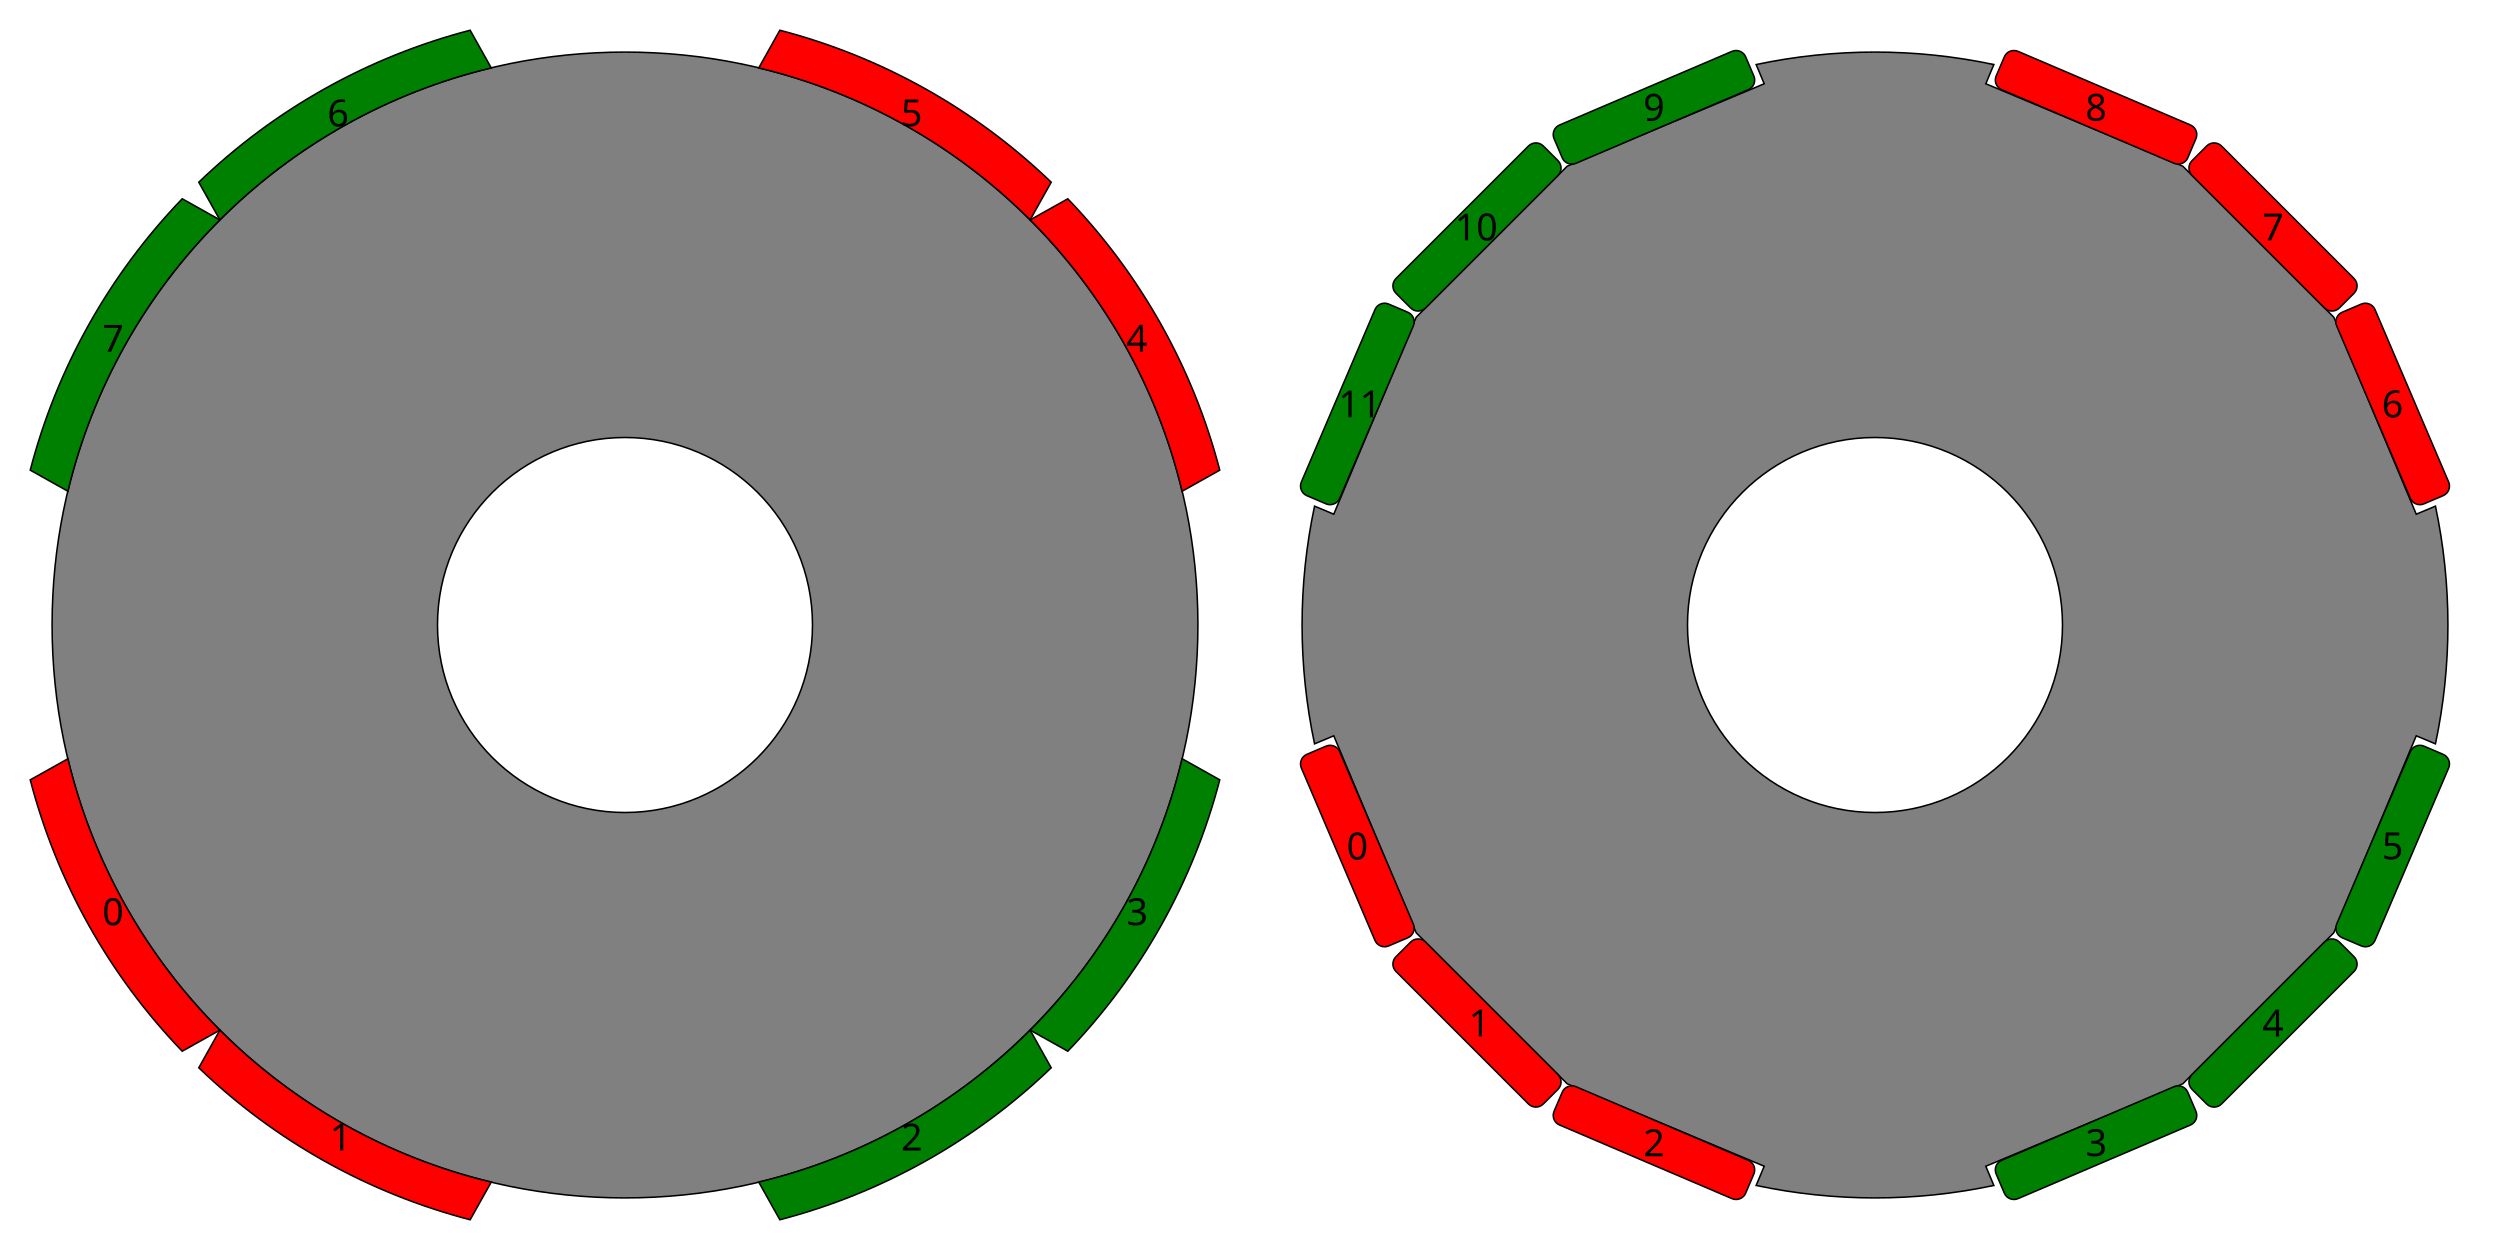
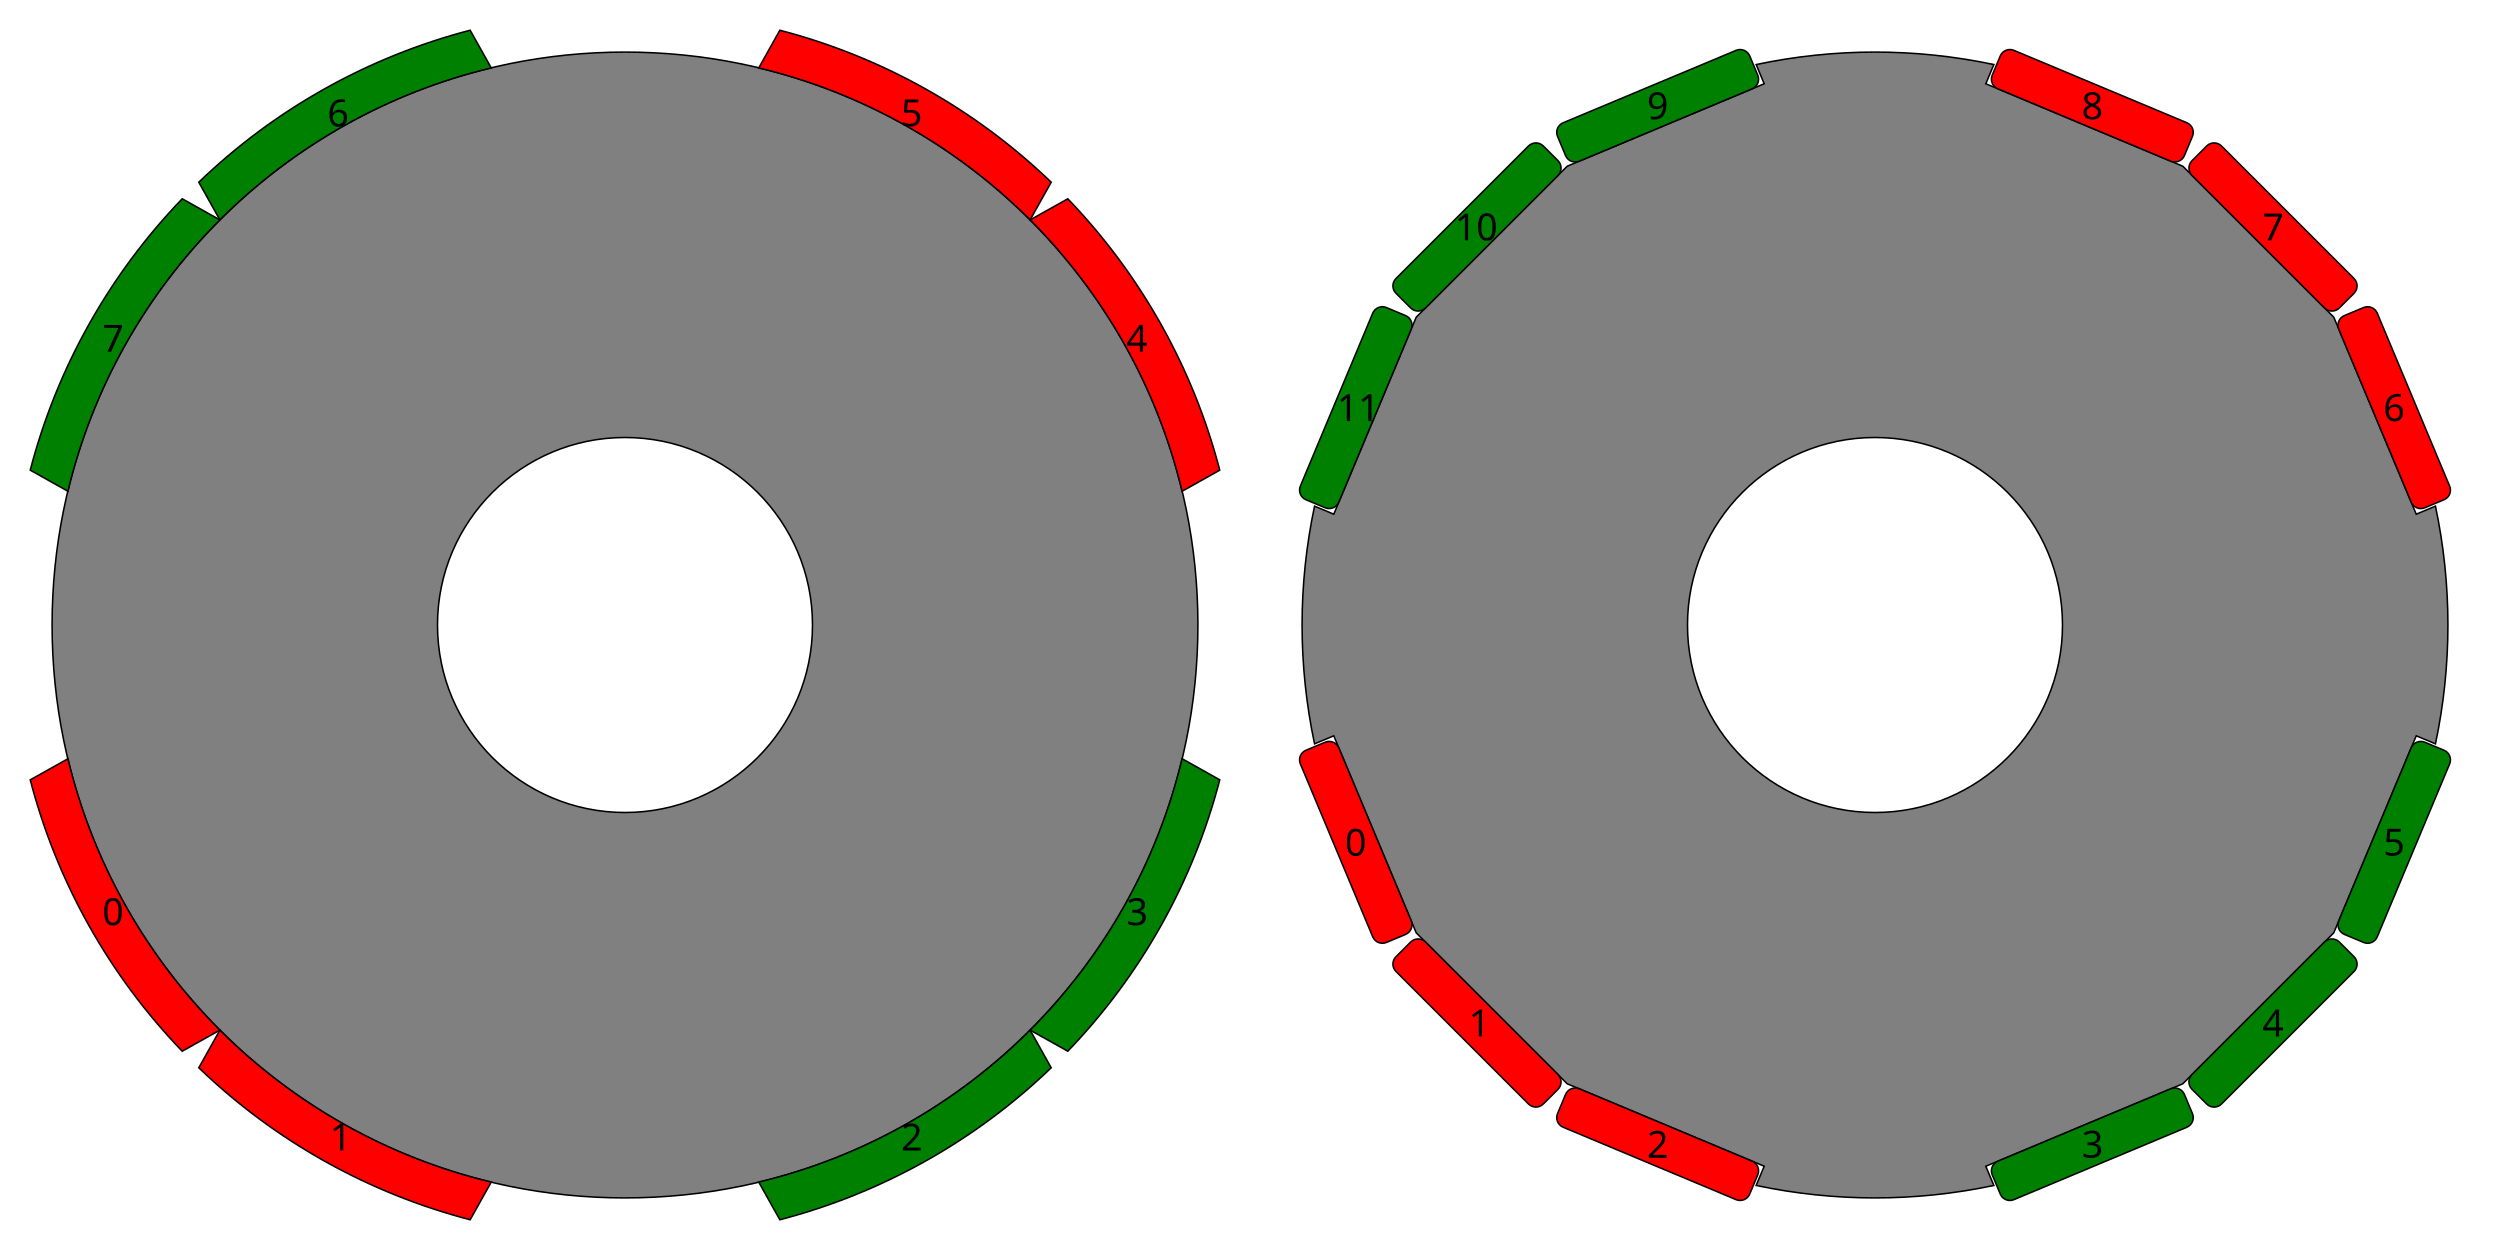
<svg xmlns="http://www.w3.org/2000/svg" xmlns:xlink="http://www.w3.org/1999/xlink" width="800" height="400" viewBox="0 0 800 400">
  <defs>
    <g>
      <g id="glyph-0-0">
        <path d="M 6.281 -4.297 C 6.281 -3.379 6.18 -2.586 5.984 -1.922 C 5.797 -1.266 5.492 -0.758 5.078 -0.406 C 4.66 -0.051 4.109 0.125 3.422 0.125 C 2.453 0.125 1.738 -0.266 1.281 -1.047 C 0.82 -1.828 0.594 -2.91 0.594 -4.297 C 0.594 -5.223 0.688 -6.016 0.875 -6.672 C 1.062 -7.328 1.363 -7.828 1.781 -8.172 C 2.195 -8.523 2.742 -8.703 3.422 -8.703 C 4.379 -8.703 5.094 -8.316 5.562 -7.547 C 6.039 -6.773 6.281 -5.691 6.281 -4.297 Z M 1.641 -4.297 C 1.641 -3.117 1.773 -2.238 2.047 -1.656 C 2.316 -1.07 2.773 -0.781 3.422 -0.781 C 4.055 -0.781 4.508 -1.066 4.781 -1.641 C 5.062 -2.223 5.203 -3.109 5.203 -4.297 C 5.203 -5.461 5.062 -6.336 4.781 -6.922 C 4.508 -7.504 4.055 -7.797 3.422 -7.797 C 2.773 -7.797 2.316 -7.504 2.047 -6.922 C 1.773 -6.336 1.641 -5.461 1.641 -4.297 Z M 1.641 -4.297 " />
      </g>
      <g id="glyph-0-1">
        <path d="M 4.266 0 L 3.234 0 L 3.234 -5.984 C 3.234 -6.328 3.234 -6.602 3.234 -6.812 C 3.242 -7.02 3.258 -7.238 3.281 -7.469 C 3.145 -7.332 3.023 -7.223 2.922 -7.141 C 2.816 -7.055 2.688 -6.941 2.531 -6.797 L 1.625 -6.062 L 1.062 -6.766 L 3.391 -8.562 L 4.266 -8.562 Z M 4.266 0 " />
      </g>
      <g id="glyph-0-2">
        <path d="M 6.234 0 L 0.578 0 L 0.578 -0.875 L 2.812 -3.141 C 3.25 -3.578 3.613 -3.961 3.906 -4.297 C 4.207 -4.629 4.43 -4.957 4.578 -5.281 C 4.734 -5.602 4.812 -5.957 4.812 -6.344 C 4.812 -6.82 4.672 -7.18 4.391 -7.422 C 4.109 -7.66 3.742 -7.781 3.297 -7.781 C 2.879 -7.781 2.516 -7.707 2.203 -7.562 C 1.891 -7.426 1.566 -7.227 1.234 -6.969 L 0.672 -7.688 C 1.004 -7.957 1.391 -8.191 1.828 -8.391 C 2.266 -8.586 2.754 -8.688 3.297 -8.688 C 4.098 -8.688 4.727 -8.484 5.188 -8.078 C 5.656 -7.672 5.891 -7.113 5.891 -6.406 C 5.891 -5.957 5.797 -5.535 5.609 -5.141 C 5.43 -4.754 5.176 -4.367 4.844 -3.984 C 4.52 -3.609 4.141 -3.203 3.703 -2.766 L 1.906 -1.016 L 1.906 -0.953 L 6.234 -0.953 Z M 6.234 0 " />
      </g>
      <g id="glyph-0-3">
        <path d="M 5.922 -6.562 C 5.922 -5.988 5.758 -5.531 5.438 -5.188 C 5.113 -4.852 4.68 -4.629 4.141 -4.516 L 4.141 -4.469 C 4.828 -4.383 5.336 -4.164 5.672 -3.812 C 6.016 -3.457 6.188 -3 6.188 -2.438 C 6.188 -1.938 6.066 -1.492 5.828 -1.109 C 5.598 -0.723 5.238 -0.422 4.75 -0.203 C 4.27 0.016 3.648 0.125 2.891 0.125 C 2.441 0.125 2.023 0.086 1.641 0.016 C 1.254 -0.047 0.891 -0.164 0.547 -0.344 L 0.547 -1.328 C 0.898 -1.148 1.285 -1.008 1.703 -0.906 C 2.117 -0.812 2.52 -0.766 2.906 -0.766 C 3.676 -0.766 4.227 -0.914 4.562 -1.219 C 4.906 -1.52 5.078 -1.93 5.078 -2.453 C 5.078 -2.992 4.863 -3.379 4.438 -3.609 C 4.02 -3.848 3.43 -3.969 2.672 -3.969 L 1.844 -3.969 L 1.844 -4.875 L 2.688 -4.875 C 3.395 -4.875 3.93 -5.02 4.297 -5.312 C 4.66 -5.613 4.844 -6.004 4.844 -6.484 C 4.844 -6.898 4.703 -7.223 4.422 -7.453 C 4.141 -7.68 3.758 -7.797 3.281 -7.797 C 2.812 -7.797 2.41 -7.727 2.078 -7.594 C 1.754 -7.457 1.43 -7.285 1.109 -7.078 L 0.594 -7.797 C 0.895 -8.035 1.27 -8.242 1.719 -8.422 C 2.176 -8.598 2.691 -8.688 3.266 -8.688 C 4.16 -8.688 4.828 -8.484 5.266 -8.078 C 5.703 -7.68 5.922 -7.176 5.922 -6.562 Z M 5.922 -6.562 " />
      </g>
      <g id="glyph-0-4">
        <path d="M 6.625 -1.938 L 5.375 -1.938 L 5.375 0 L 4.359 0 L 4.359 -1.938 L 0.25 -1.938 L 0.25 -2.844 L 4.281 -8.609 L 5.375 -8.609 L 5.375 -2.891 L 6.625 -2.891 Z M 4.359 -5.594 C 4.359 -6.008 4.363 -6.363 4.375 -6.656 C 4.395 -6.945 4.41 -7.223 4.422 -7.484 L 4.375 -7.484 C 4.301 -7.336 4.219 -7.176 4.125 -7 C 4.031 -6.82 3.941 -6.672 3.859 -6.547 L 1.281 -2.891 L 4.359 -2.891 Z M 4.359 -5.594 " />
      </g>
      <g id="glyph-0-5">
        <path d="M 3.297 -5.25 C 4.18 -5.25 4.883 -5.031 5.406 -4.594 C 5.926 -4.156 6.188 -3.535 6.188 -2.734 C 6.188 -1.848 5.898 -1.148 5.328 -0.641 C 4.766 -0.129 3.977 0.125 2.969 0.125 C 2.531 0.125 2.117 0.082 1.734 0 C 1.348 -0.082 1.02 -0.195 0.75 -0.344 L 0.75 -1.344 C 1.039 -1.164 1.391 -1.023 1.797 -0.922 C 2.211 -0.828 2.609 -0.781 2.984 -0.781 C 3.617 -0.781 4.129 -0.93 4.516 -1.234 C 4.898 -1.535 5.094 -2 5.094 -2.625 C 5.094 -3.188 4.922 -3.617 4.578 -3.922 C 4.234 -4.223 3.691 -4.375 2.953 -4.375 C 2.723 -4.375 2.461 -4.352 2.172 -4.312 C 1.891 -4.27 1.66 -4.227 1.484 -4.188 L 0.953 -4.531 L 1.281 -8.562 L 5.578 -8.562 L 5.578 -7.609 L 2.188 -7.609 L 1.984 -5.125 C 2.117 -5.145 2.301 -5.172 2.531 -5.203 C 2.758 -5.234 3.016 -5.25 3.297 -5.25 Z M 3.297 -5.25 " />
      </g>
      <g id="glyph-0-6">
        <path d="M 0.656 -3.656 C 0.656 -4.27 0.707 -4.875 0.812 -5.469 C 0.926 -6.07 1.125 -6.613 1.406 -7.094 C 1.695 -7.582 2.098 -7.969 2.609 -8.25 C 3.117 -8.539 3.773 -8.688 4.578 -8.688 C 4.754 -8.688 4.941 -8.676 5.141 -8.656 C 5.348 -8.645 5.516 -8.617 5.641 -8.578 L 5.641 -7.688 C 5.492 -7.727 5.332 -7.758 5.156 -7.781 C 4.977 -7.812 4.797 -7.828 4.609 -7.828 C 4.055 -7.828 3.594 -7.734 3.219 -7.547 C 2.852 -7.359 2.566 -7.102 2.359 -6.781 C 2.148 -6.469 1.992 -6.102 1.891 -5.688 C 1.797 -5.27 1.738 -4.828 1.719 -4.359 L 1.781 -4.359 C 1.969 -4.641 2.223 -4.875 2.547 -5.062 C 2.879 -5.258 3.301 -5.359 3.812 -5.359 C 4.562 -5.359 5.16 -5.133 5.609 -4.688 C 6.066 -4.238 6.297 -3.598 6.297 -2.766 C 6.297 -1.867 6.051 -1.16 5.562 -0.641 C 5.07 -0.129 4.41 0.125 3.578 0.125 C 3.035 0.125 2.539 -0.008 2.094 -0.281 C 1.656 -0.562 1.305 -0.977 1.047 -1.531 C 0.785 -2.094 0.656 -2.801 0.656 -3.656 Z M 3.562 -0.766 C 4.062 -0.766 4.469 -0.926 4.781 -1.25 C 5.094 -1.57 5.25 -2.078 5.25 -2.766 C 5.25 -3.305 5.109 -3.734 4.828 -4.047 C 4.555 -4.367 4.145 -4.531 3.594 -4.531 C 3.219 -4.531 2.891 -4.453 2.609 -4.297 C 2.336 -4.141 2.125 -3.941 1.969 -3.703 C 1.812 -3.461 1.734 -3.219 1.734 -2.969 C 1.734 -2.625 1.801 -2.281 1.938 -1.938 C 2.07 -1.594 2.273 -1.312 2.547 -1.094 C 2.816 -0.875 3.156 -0.766 3.562 -0.766 Z M 3.562 -0.766 " />
      </g>
      <g id="glyph-0-7">
        <path d="M 1.625 0 L 5.141 -7.609 L 0.531 -7.609 L 0.531 -8.562 L 6.281 -8.562 L 6.281 -7.75 L 2.797 0 Z M 1.625 0 " />
      </g>
      <g id="glyph-0-8">
        <path d="M 3.422 -8.688 C 4.172 -8.688 4.785 -8.508 5.266 -8.156 C 5.742 -7.801 5.984 -7.297 5.984 -6.641 C 5.984 -6.297 5.91 -5.992 5.766 -5.734 C 5.617 -5.484 5.422 -5.258 5.172 -5.062 C 4.922 -4.863 4.648 -4.688 4.359 -4.531 C 4.711 -4.363 5.031 -4.172 5.312 -3.953 C 5.602 -3.742 5.832 -3.5 6 -3.219 C 6.176 -2.945 6.266 -2.613 6.266 -2.219 C 6.266 -1.5 6.008 -0.926 5.5 -0.5 C 4.988 -0.082 4.305 0.125 3.453 0.125 C 2.535 0.125 1.828 -0.078 1.328 -0.484 C 0.836 -0.891 0.594 -1.457 0.594 -2.188 C 0.594 -2.57 0.672 -2.91 0.828 -3.203 C 0.992 -3.492 1.211 -3.742 1.484 -3.953 C 1.754 -4.16 2.047 -4.332 2.359 -4.469 C 1.941 -4.719 1.586 -5.008 1.297 -5.344 C 1.004 -5.688 0.859 -6.117 0.859 -6.641 C 0.859 -7.086 0.969 -7.457 1.188 -7.75 C 1.414 -8.051 1.723 -8.281 2.109 -8.438 C 2.492 -8.602 2.93 -8.688 3.422 -8.688 Z M 3.406 -7.844 C 2.969 -7.844 2.602 -7.734 2.312 -7.516 C 2.031 -7.305 1.891 -7 1.891 -6.594 C 1.891 -6.301 1.957 -6.055 2.094 -5.859 C 2.238 -5.66 2.43 -5.488 2.672 -5.344 C 2.91 -5.207 3.176 -5.07 3.469 -4.938 C 3.883 -5.113 4.234 -5.328 4.516 -5.578 C 4.797 -5.828 4.938 -6.164 4.938 -6.594 C 4.938 -7 4.797 -7.305 4.516 -7.516 C 4.242 -7.734 3.875 -7.844 3.406 -7.844 Z M 1.625 -2.172 C 1.625 -1.754 1.77 -1.406 2.062 -1.125 C 2.363 -0.852 2.82 -0.719 3.438 -0.719 C 4.02 -0.719 4.461 -0.852 4.766 -1.125 C 5.078 -1.406 5.234 -1.766 5.234 -2.203 C 5.234 -2.617 5.066 -2.961 4.734 -3.234 C 4.41 -3.516 3.977 -3.758 3.438 -3.969 L 3.234 -4.047 C 2.711 -3.816 2.312 -3.555 2.031 -3.266 C 1.758 -2.973 1.625 -2.609 1.625 -2.172 Z M 1.625 -2.172 " />
      </g>
      <g id="glyph-0-9">
        <path d="M 6.234 -4.906 C 6.234 -4.289 6.18 -3.688 6.078 -3.094 C 5.973 -2.5 5.773 -1.957 5.484 -1.469 C 5.203 -0.988 4.801 -0.602 4.281 -0.312 C 3.77 -0.02 3.109 0.125 2.297 0.125 C 2.141 0.125 1.953 0.113 1.734 0.094 C 1.523 0.07 1.352 0.039 1.219 0 L 1.219 -0.906 C 1.531 -0.801 1.883 -0.75 2.281 -0.75 C 2.844 -0.75 3.305 -0.836 3.672 -1.016 C 4.035 -1.203 4.32 -1.453 4.531 -1.766 C 4.75 -2.086 4.906 -2.457 5 -2.875 C 5.094 -3.289 5.148 -3.734 5.172 -4.203 L 5.094 -4.203 C 4.926 -3.93 4.676 -3.695 4.344 -3.5 C 4.008 -3.301 3.582 -3.203 3.062 -3.203 C 2.32 -3.203 1.723 -3.426 1.266 -3.875 C 0.816 -4.332 0.594 -4.973 0.594 -5.797 C 0.594 -6.398 0.707 -6.914 0.938 -7.344 C 1.164 -7.77 1.484 -8.098 1.891 -8.328 C 2.305 -8.566 2.789 -8.688 3.344 -8.688 C 3.883 -8.688 4.375 -8.547 4.812 -8.266 C 5.25 -7.992 5.594 -7.578 5.844 -7.016 C 6.102 -6.461 6.234 -5.758 6.234 -4.906 Z M 3.344 -7.797 C 2.844 -7.797 2.43 -7.629 2.109 -7.297 C 1.797 -6.973 1.641 -6.477 1.641 -5.812 C 1.641 -5.258 1.773 -4.82 2.047 -4.5 C 2.316 -4.188 2.727 -4.031 3.281 -4.031 C 3.664 -4.031 4 -4.109 4.281 -4.266 C 4.562 -4.422 4.781 -4.617 4.938 -4.859 C 5.094 -5.098 5.172 -5.348 5.172 -5.609 C 5.172 -5.953 5.102 -6.289 4.969 -6.625 C 4.832 -6.957 4.629 -7.234 4.359 -7.453 C 4.086 -7.68 3.75 -7.797 3.344 -7.797 Z M 3.344 -7.797 " />
      </g>
    </g>
  </defs>
  <rect x="-80" y="-40" width="960" height="480" fill="rgb(100%, 100%, 100%)" fill-opacity="1" />
  <path fill-rule="evenodd" fill="rgb(50%, 50%, 50%)" fill-opacity="1" stroke-width="0.5" stroke-linecap="round" stroke-linejoin="miter" stroke="rgb(0%, 0%, 0%)" stroke-opacity="1" stroke-miterlimit="10" d="M 383.332 200 C 383.332 301.254 301.254 383.332 200 383.332 C 98.746 383.332 16.668 301.254 16.668 200 C 16.668 98.746 98.746 16.668 200 16.668 C 301.254 16.668 383.332 98.746 383.332 200 Z M 260 200 C 260 233.137 233.137 260 200 260 C 166.863 260 140 233.137 140 200 C 140 166.863 166.863 140 200 140 C 233.137 140 260 166.863 260 200 Z M 260 200 " />
  <path fill-rule="evenodd" fill="rgb(100%, 0%, 0%)" fill-opacity="1" stroke-width="0.5" stroke-linecap="round" stroke-linejoin="miter" stroke="rgb(0%, 0%, 0%)" stroke-opacity="1" stroke-miterlimit="10" d="M 70.363 329.637 C 46.457 305.727 29.625 275.676 21.73 242.797 L 9.676 249.551 C 18.176 282.188 34.922 312.09 58.309 336.387 Z M 70.363 329.637 " />
  <g fill="rgb(0%, 0%, 0%)" fill-opacity="1">
    <use xlink:href="#glyph-0-0" x="32.73" y="296.043" />
  </g>
  <path fill-rule="evenodd" fill="rgb(100%, 0%, 0%)" fill-opacity="1" stroke-width="0.5" stroke-linecap="round" stroke-linejoin="miter" stroke="rgb(0%, 0%, 0%)" stroke-opacity="1" stroke-miterlimit="10" d="M 157.203 378.27 C 124.324 370.375 94.273 353.543 70.363 329.637 L 63.613 341.691 C 87.91 365.078 117.812 381.824 150.449 390.324 Z M 157.203 378.27 " />
  <g fill="rgb(0%, 0%, 0%)" fill-opacity="1">
    <use xlink:href="#glyph-0-1" x="105.582" y="368.121" />
  </g>
  <path fill-rule="evenodd" fill="rgb(0%, 50%, 0%)" fill-opacity="1" stroke-width="0.5" stroke-linecap="round" stroke-linejoin="miter" stroke="rgb(0%, 0%, 0%)" stroke-opacity="1" stroke-miterlimit="10" d="M 329.637 329.637 C 305.727 353.543 275.676 370.375 242.797 378.27 L 249.551 390.324 C 282.188 381.824 312.09 365.078 336.387 341.691 Z M 329.637 329.637 " />
  <g fill="rgb(0%, 0%, 0%)" fill-opacity="1">
    <use xlink:href="#glyph-0-2" x="288.348" y="368.184" />
  </g>
  <path fill-rule="evenodd" fill="rgb(0%, 50%, 0%)" fill-opacity="1" stroke-width="0.5" stroke-linecap="round" stroke-linejoin="miter" stroke="rgb(0%, 0%, 0%)" stroke-opacity="1" stroke-miterlimit="10" d="M 378.27 242.797 C 370.375 275.676 353.543 305.727 329.637 329.637 L 341.691 336.387 C 365.078 312.09 381.824 282.188 390.324 249.551 Z M 378.27 242.797 " />
  <g fill="rgb(0%, 0%, 0%)" fill-opacity="1">
    <use xlink:href="#glyph-0-3" x="360.477" y="296.039" />
  </g>
  <path fill-rule="evenodd" fill="rgb(100%, 0%, 0%)" fill-opacity="1" stroke-width="0.5" stroke-linecap="round" stroke-linejoin="miter" stroke="rgb(0%, 0%, 0%)" stroke-opacity="1" stroke-miterlimit="10" d="M 329.637 70.363 C 353.543 94.273 370.375 124.324 378.27 157.203 L 390.324 150.449 C 381.824 117.812 365.078 87.91 341.691 63.613 Z M 329.637 70.363 " />
  <g fill="rgb(0%, 0%, 0%)" fill-opacity="1">
    <use xlink:href="#glyph-0-4" x="360.398" y="112.555" />
  </g>
  <path fill-rule="evenodd" fill="rgb(100%, 0%, 0%)" fill-opacity="1" stroke-width="0.5" stroke-linecap="round" stroke-linejoin="miter" stroke="rgb(0%, 0%, 0%)" stroke-opacity="1" stroke-miterlimit="10" d="M 242.797 21.73 C 275.676 29.625 305.727 46.457 329.637 70.363 L 336.387 58.309 C 312.09 34.922 282.188 18.176 249.551 9.676 Z M 242.797 21.73 " />
  <g fill="rgb(0%, 0%, 0%)" fill-opacity="1">
    <use xlink:href="#glyph-0-5" x="288.285" y="40.387" />
  </g>
  <path fill-rule="evenodd" fill="rgb(0%, 50%, 0%)" fill-opacity="1" stroke-width="0.5" stroke-linecap="round" stroke-linejoin="miter" stroke="rgb(0%, 0%, 0%)" stroke-opacity="1" stroke-miterlimit="10" d="M 70.363 70.363 C 94.273 46.457 124.324 29.625 157.203 21.73 L 150.449 9.676 C 117.812 18.176 87.91 34.922 63.613 58.309 Z M 70.363 70.363 " />
  <g fill="rgb(0%, 0%, 0%)" fill-opacity="1">
    <use xlink:href="#glyph-0-6" x="104.766" y="40.445" />
  </g>
  <path fill-rule="evenodd" fill="rgb(0%, 50%, 0%)" fill-opacity="1" stroke-width="0.5" stroke-linecap="round" stroke-linejoin="miter" stroke="rgb(0%, 0%, 0%)" stroke-opacity="1" stroke-miterlimit="10" d="M 21.73 157.203 C 29.625 124.324 46.457 94.273 70.363 70.363 L 58.309 63.613 C 34.922 87.91 18.176 117.812 9.676 150.449 Z M 21.73 157.203 " />
  <g fill="rgb(0%, 0%, 0%)" fill-opacity="1">
    <use xlink:href="#glyph-0-7" x="32.762" y="112.531" />
  </g>
  <path fill-rule="evenodd" fill="rgb(50%, 50%, 50%)" fill-opacity="1" stroke-width="0.5" stroke-linecap="round" stroke-linejoin="miter" stroke="rgb(0%, 0%, 0%)" stroke-opacity="1" stroke-miterlimit="10" d="M 779.344 238.031 L 773.195 235.457 L 746.812 298.492 L 698.492 346.812 L 635.457 373.195 L 638.031 379.344 C 612.957 384.664 587.043 384.664 561.969 379.344 L 564.543 373.195 L 501.508 346.812 L 453.188 298.492 L 426.805 235.457 L 420.656 238.031 C 415.336 212.957 415.336 187.043 420.656 161.969 L 426.805 164.543 L 453.188 101.508 L 501.508 53.188 L 564.543 26.805 L 561.969 20.656 C 587.043 15.336 612.957 15.336 638.031 20.656 L 635.457 26.805 L 698.492 53.188 L 746.812 101.508 L 773.195 164.543 L 779.344 161.969 C 784.664 187.043 784.664 212.957 779.344 238.031 Z M 660 200 C 660 233.137 633.137 260 600 260 C 566.863 260 540 233.137 540 200 C 540 166.863 566.863 140 600 140 C 633.137 140 660 166.863 660 200 Z M 660 200 " />
-   <path fill-rule="evenodd" fill="rgb(100%, 0%, 0%)" fill-opacity="1" stroke-width="0.5" stroke-linecap="round" stroke-linejoin="miter" stroke="rgb(0%, 0%, 0%)" stroke-opacity="1" stroke-miterlimit="10" d="M 450.504 300.082 C 452.199 299.359 452.984 297.402 452.262 295.707 L 428.699 240.527 C 427.977 238.836 426.016 238.047 424.324 238.77 L 418.191 241.391 C 416.5 242.113 415.715 244.07 416.438 245.766 L 440 300.945 C 440.723 302.637 442.68 303.422 444.375 302.699 Z M 450.504 300.082 " />
+   <path fill-rule="evenodd" fill="rgb(100%, 0%, 0%)" fill-opacity="1" stroke-width="0.5" stroke-linecap="round" stroke-linejoin="miter" stroke="rgb(0%, 0%, 0%)" stroke-opacity="1" stroke-miterlimit="10" d="M 449.793 299.012 C 451.492 298.301 452.293 296.348 451.582 294.648 L 428.414 239.301 C 427.703 237.602 425.75 236.801 424.051 237.512 L 417.902 240.086 C 416.203 240.797 415.402 242.75 416.113 244.449 L 439.281 299.797 C 439.992 301.496 441.945 302.297 443.645 301.586 Z M 449.793 299.012 " />
  <g fill="rgb(0%, 0%, 0%)" fill-opacity="1">
-     <use xlink:href="#glyph-0-0" x="430.918" y="275.027" />
+     <use xlink:href="#glyph-0-0" x="430.414" y="273.84" />
  </g>
  <path fill-rule="evenodd" fill="rgb(100%, 0%, 0%)" fill-opacity="1" stroke-width="0.5" stroke-linecap="round" stroke-linejoin="miter" stroke="rgb(0%, 0%, 0%)" stroke-opacity="1" stroke-miterlimit="10" d="M 498.562 348.578 C 499.863 347.277 499.863 345.168 498.562 343.863 L 456.137 301.438 C 454.832 300.137 452.723 300.137 451.422 301.438 L 446.707 306.152 C 445.406 307.453 445.406 309.562 446.707 310.867 L 489.133 353.293 C 490.438 354.594 492.547 354.594 493.848 353.293 Z M 498.562 348.578 " />
  <g fill="rgb(0%, 0%, 0%)" fill-opacity="1">
    <use xlink:href="#glyph-0-1" x="469.973" y="331.648" />
  </g>
-   <path fill-rule="evenodd" fill="rgb(100%, 0%, 0%)" fill-opacity="1" stroke-width="0.5" stroke-linecap="round" stroke-linejoin="miter" stroke="rgb(0%, 0%, 0%)" stroke-opacity="1" stroke-miterlimit="10" d="M 561.23 375.676 C 561.953 373.984 561.164 372.023 559.473 371.301 L 504.293 347.738 C 502.598 347.016 500.641 347.801 499.918 349.496 L 497.301 355.625 C 496.578 357.32 497.363 359.277 499.055 360 L 554.234 383.562 C 555.93 384.285 557.887 383.5 558.609 381.809 Z M 561.23 375.676 " />
+   <path fill-rule="evenodd" fill="rgb(100%, 0%, 0%)" fill-opacity="1" stroke-width="0.5" stroke-linecap="round" stroke-linejoin="miter" stroke="rgb(0%, 0%, 0%)" stroke-opacity="1" stroke-miterlimit="10" d="M 562.488 375.949 C 563.199 374.25 562.398 372.297 560.699 371.586 L 505.352 348.418 C 503.652 347.707 501.699 348.508 500.988 350.207 L 498.414 356.355 C 497.703 358.055 498.504 360.008 500.203 360.719 L 555.551 383.887 C 557.25 384.598 559.203 383.797 559.914 382.098 Z M 562.488 375.949 " />
  <g fill="rgb(0%, 0%, 0%)" fill-opacity="1">
-     <use xlink:href="#glyph-0-2" x="525.855" y="369.996" />
+     <use xlink:href="#glyph-0-2" x="527.043" y="370.496" />
  </g>
-   <path fill-rule="evenodd" fill="rgb(0%, 50%, 0%)" fill-opacity="1" stroke-width="0.5" stroke-linecap="round" stroke-linejoin="miter" stroke="rgb(0%, 0%, 0%)" stroke-opacity="1" stroke-miterlimit="10" d="M 700.082 349.496 C 699.359 347.801 697.402 347.016 695.707 347.738 L 640.527 371.301 C 638.836 372.023 638.047 373.984 638.77 375.676 L 641.391 381.809 C 642.113 383.5 644.07 384.285 645.766 383.562 L 700.945 360 C 702.637 359.277 703.422 357.32 702.699 355.625 Z M 700.082 349.496 " />
+   <path fill-rule="evenodd" fill="rgb(0%, 50%, 0%)" fill-opacity="1" stroke-width="0.5" stroke-linecap="round" stroke-linejoin="miter" stroke="rgb(0%, 0%, 0%)" stroke-opacity="1" stroke-miterlimit="10" d="M 699.012 350.207 C 698.301 348.508 696.348 347.707 694.648 348.418 L 639.301 371.586 C 637.602 372.297 636.801 374.25 637.512 375.949 L 640.086 382.098 C 640.797 383.797 642.75 384.598 644.449 383.887 L 699.797 360.719 C 701.496 360.008 702.297 358.055 701.586 356.355 Z M 699.012 350.207 " />
  <g fill="rgb(0%, 0%, 0%)" fill-opacity="1">
-     <use xlink:href="#glyph-0-3" x="667.375" y="369.934" />
+     <use xlink:href="#glyph-0-3" x="666.188" y="370.438" />
  </g>
  <path fill-rule="evenodd" fill="rgb(0%, 50%, 0%)" fill-opacity="1" stroke-width="0.5" stroke-linecap="round" stroke-linejoin="miter" stroke="rgb(0%, 0%, 0%)" stroke-opacity="1" stroke-miterlimit="10" d="M 748.578 301.438 C 747.277 300.137 745.168 300.137 743.863 301.438 L 701.438 343.863 C 700.137 345.168 700.137 347.277 701.438 348.578 L 706.152 353.293 C 707.453 354.594 709.562 354.594 710.867 353.293 L 753.293 310.867 C 754.594 309.562 754.594 307.453 753.293 306.152 Z M 748.578 301.438 " />
  <g fill="rgb(0%, 0%, 0%)" fill-opacity="1">
    <use xlink:href="#glyph-0-4" x="723.926" y="331.672" />
  </g>
-   <path fill-rule="evenodd" fill="rgb(0%, 50%, 0%)" fill-opacity="1" stroke-width="0.5" stroke-linecap="round" stroke-linejoin="miter" stroke="rgb(0%, 0%, 0%)" stroke-opacity="1" stroke-miterlimit="10" d="M 775.676 238.77 C 773.984 238.047 772.023 238.836 771.301 240.527 L 747.738 295.707 C 747.016 297.402 747.801 299.359 749.496 300.082 L 755.625 302.699 C 757.32 303.422 759.277 302.637 760 300.945 L 783.562 245.766 C 784.285 244.07 783.5 242.113 781.809 241.391 Z M 775.676 238.77 " />
+   <path fill-rule="evenodd" fill="rgb(0%, 50%, 0%)" fill-opacity="1" stroke-width="0.5" stroke-linecap="round" stroke-linejoin="miter" stroke="rgb(0%, 0%, 0%)" stroke-opacity="1" stroke-miterlimit="10" d="M 775.949 237.512 C 774.25 236.801 772.297 237.602 771.586 239.301 L 748.418 294.648 C 747.707 296.348 748.508 298.301 750.207 299.012 L 756.355 301.586 C 758.055 302.297 760.008 301.496 760.719 299.797 L 783.887 244.449 C 784.598 242.75 783.797 240.797 782.098 240.086 Z M 775.949 237.512 " />
  <g fill="rgb(0%, 0%, 0%)" fill-opacity="1">
-     <use xlink:href="#glyph-0-5" x="762.184" y="274.961" />
+     <use xlink:href="#glyph-0-5" x="762.684" y="273.773" />
  </g>
-   <path fill-rule="evenodd" fill="rgb(100%, 0%, 0%)" fill-opacity="1" stroke-width="0.5" stroke-linecap="round" stroke-linejoin="miter" stroke="rgb(0%, 0%, 0%)" stroke-opacity="1" stroke-miterlimit="10" d="M 749.496 99.918 C 747.801 100.641 747.016 102.598 747.738 104.293 L 771.301 159.473 C 772.023 161.164 773.984 161.953 775.676 161.23 L 781.809 158.609 C 783.5 157.887 784.285 155.93 783.562 154.234 L 760 99.055 C 759.277 97.363 757.32 96.578 755.625 97.301 Z M 749.496 99.918 " />
+   <path fill-rule="evenodd" fill="rgb(100%, 0%, 0%)" fill-opacity="1" stroke-width="0.5" stroke-linecap="round" stroke-linejoin="miter" stroke="rgb(0%, 0%, 0%)" stroke-opacity="1" stroke-miterlimit="10" d="M 750.207 100.988 C 748.508 101.699 747.707 103.652 748.418 105.352 L 771.586 160.699 C 772.297 162.398 774.25 163.199 775.949 162.488 L 782.098 159.914 C 783.797 159.203 784.598 157.25 783.887 155.551 L 760.719 100.203 C 760.008 98.504 758.055 97.703 756.355 98.414 Z M 750.207 100.988 " />
  <g fill="rgb(0%, 0%, 0%)" fill-opacity="1">
-     <use xlink:href="#glyph-0-6" x="762.172" y="133.547" />
+     <use xlink:href="#glyph-0-6" x="762.672" y="134.734" />
  </g>
  <path fill-rule="evenodd" fill="rgb(100%, 0%, 0%)" fill-opacity="1" stroke-width="0.5" stroke-linecap="round" stroke-linejoin="miter" stroke="rgb(0%, 0%, 0%)" stroke-opacity="1" stroke-miterlimit="10" d="M 701.438 51.422 C 700.137 52.723 700.137 54.832 701.438 56.137 L 743.863 98.562 C 745.168 99.863 747.277 99.863 748.578 98.562 L 753.293 93.848 C 754.594 92.547 754.594 90.438 753.293 89.133 L 710.867 46.707 C 709.562 45.406 707.453 45.406 706.152 46.707 Z M 701.438 51.422 " />
  <g fill="rgb(0%, 0%, 0%)" fill-opacity="1">
    <use xlink:href="#glyph-0-7" x="723.965" y="76.918" />
  </g>
-   <path fill-rule="evenodd" fill="rgb(100%, 0%, 0%)" fill-opacity="1" stroke-width="0.5" stroke-linecap="round" stroke-linejoin="miter" stroke="rgb(0%, 0%, 0%)" stroke-opacity="1" stroke-miterlimit="10" d="M 638.77 24.324 C 638.047 26.016 638.836 27.977 640.527 28.699 L 695.707 52.262 C 697.402 52.984 699.359 52.199 700.082 50.504 L 702.699 44.375 C 703.422 42.68 702.637 40.723 700.945 40 L 645.766 16.438 C 644.07 15.715 642.113 16.5 641.391 18.191 Z M 638.77 24.324 " />
+   <path fill-rule="evenodd" fill="rgb(100%, 0%, 0%)" fill-opacity="1" stroke-width="0.5" stroke-linecap="round" stroke-linejoin="miter" stroke="rgb(0%, 0%, 0%)" stroke-opacity="1" stroke-miterlimit="10" d="M 637.512 24.051 C 636.801 25.75 637.602 27.703 639.301 28.414 L 694.648 51.582 C 696.348 52.293 698.301 51.492 699.012 49.793 L 701.586 43.645 C 702.297 41.945 701.496 39.992 699.797 39.281 L 644.449 16.113 C 642.75 15.402 640.797 16.203 640.086 17.902 Z M 637.512 24.051 " />
  <g fill="rgb(0%, 0%, 0%)" fill-opacity="1">
-     <use xlink:href="#glyph-0-8" x="667.309" y="38.633" />
+     <use xlink:href="#glyph-0-8" x="666.121" y="38.133" />
  </g>
-   <path fill-rule="evenodd" fill="rgb(0%, 50%, 0%)" fill-opacity="1" stroke-width="0.5" stroke-linecap="round" stroke-linejoin="miter" stroke="rgb(0%, 0%, 0%)" stroke-opacity="1" stroke-miterlimit="10" d="M 499.918 50.504 C 500.641 52.199 502.598 52.984 504.293 52.262 L 559.473 28.699 C 561.164 27.977 561.953 26.016 561.23 24.324 L 558.609 18.191 C 557.887 16.5 555.93 15.715 554.234 16.438 L 499.055 40 C 497.363 40.723 496.578 42.68 497.301 44.375 Z M 499.918 50.504 " />
+   <path fill-rule="evenodd" fill="rgb(0%, 50%, 0%)" fill-opacity="1" stroke-width="0.5" stroke-linecap="round" stroke-linejoin="miter" stroke="rgb(0%, 0%, 0%)" stroke-opacity="1" stroke-miterlimit="10" d="M 500.988 49.793 C 501.699 51.492 503.652 52.293 505.352 51.582 L 560.699 28.414 C 562.398 27.703 563.199 25.75 562.488 24.051 L 559.914 17.902 C 559.203 16.203 557.25 15.402 555.551 16.113 L 500.203 39.281 C 498.504 39.992 497.703 41.945 498.414 43.645 Z M 500.988 49.793 " />
  <g fill="rgb(0%, 0%, 0%)" fill-opacity="1">
-     <use xlink:href="#glyph-0-9" x="525.844" y="38.633" />
+     <use xlink:href="#glyph-0-9" x="527.031" y="38.133" />
  </g>
  <path fill-rule="evenodd" fill="rgb(0%, 50%, 0%)" fill-opacity="1" stroke-width="0.5" stroke-linecap="round" stroke-linejoin="miter" stroke="rgb(0%, 0%, 0%)" stroke-opacity="1" stroke-miterlimit="10" d="M 451.422 98.562 C 452.723 99.863 454.832 99.863 456.137 98.562 L 498.562 56.137 C 499.863 54.832 499.863 52.723 498.562 51.422 L 493.848 46.707 C 492.547 45.406 490.438 45.406 489.133 46.707 L 446.707 89.133 C 445.406 90.438 445.406 92.547 446.707 93.848 Z M 451.422 98.562 " />
  <g fill="rgb(0%, 0%, 0%)" fill-opacity="1">
    <use xlink:href="#glyph-0-1" x="465.531" y="76.926" />
    <use xlink:href="#glyph-0-0" x="472.395" y="76.926" />
  </g>
-   <path fill-rule="evenodd" fill="rgb(0%, 50%, 0%)" fill-opacity="1" stroke-width="0.5" stroke-linecap="round" stroke-linejoin="miter" stroke="rgb(0%, 0%, 0%)" stroke-opacity="1" stroke-miterlimit="10" d="M 424.324 161.23 C 426.016 161.953 427.977 161.164 428.699 159.473 L 452.262 104.293 C 452.984 102.598 452.199 100.641 450.504 99.918 L 444.375 97.301 C 442.68 96.578 440.723 97.363 440 99.055 L 416.438 154.234 C 415.715 155.93 416.5 157.887 418.191 158.609 Z M 424.324 161.23 " />
+   <path fill-rule="evenodd" fill="rgb(0%, 50%, 0%)" fill-opacity="1" stroke-width="0.5" stroke-linecap="round" stroke-linejoin="miter" stroke="rgb(0%, 0%, 0%)" stroke-opacity="1" stroke-miterlimit="10" d="M 424.051 162.488 C 425.75 163.199 427.703 162.398 428.414 160.699 L 451.582 105.352 C 452.293 103.652 451.492 101.699 449.793 100.988 L 443.645 98.414 C 441.945 97.703 439.992 98.504 439.281 100.203 L 416.113 155.551 C 415.402 157.25 416.203 159.203 417.902 159.914 Z M 424.051 162.488 " />
  <g fill="rgb(0%, 0%, 0%)" fill-opacity="1">
-     <use xlink:href="#glyph-0-1" x="428.254" y="133.547" />
-     <use xlink:href="#glyph-0-1" x="435.118" y="133.547" />
+     <use xlink:href="#glyph-0-1" x="427.75" y="134.734" />
+     <use xlink:href="#glyph-0-1" x="434.614" y="134.734" />
  </g>
</svg>
